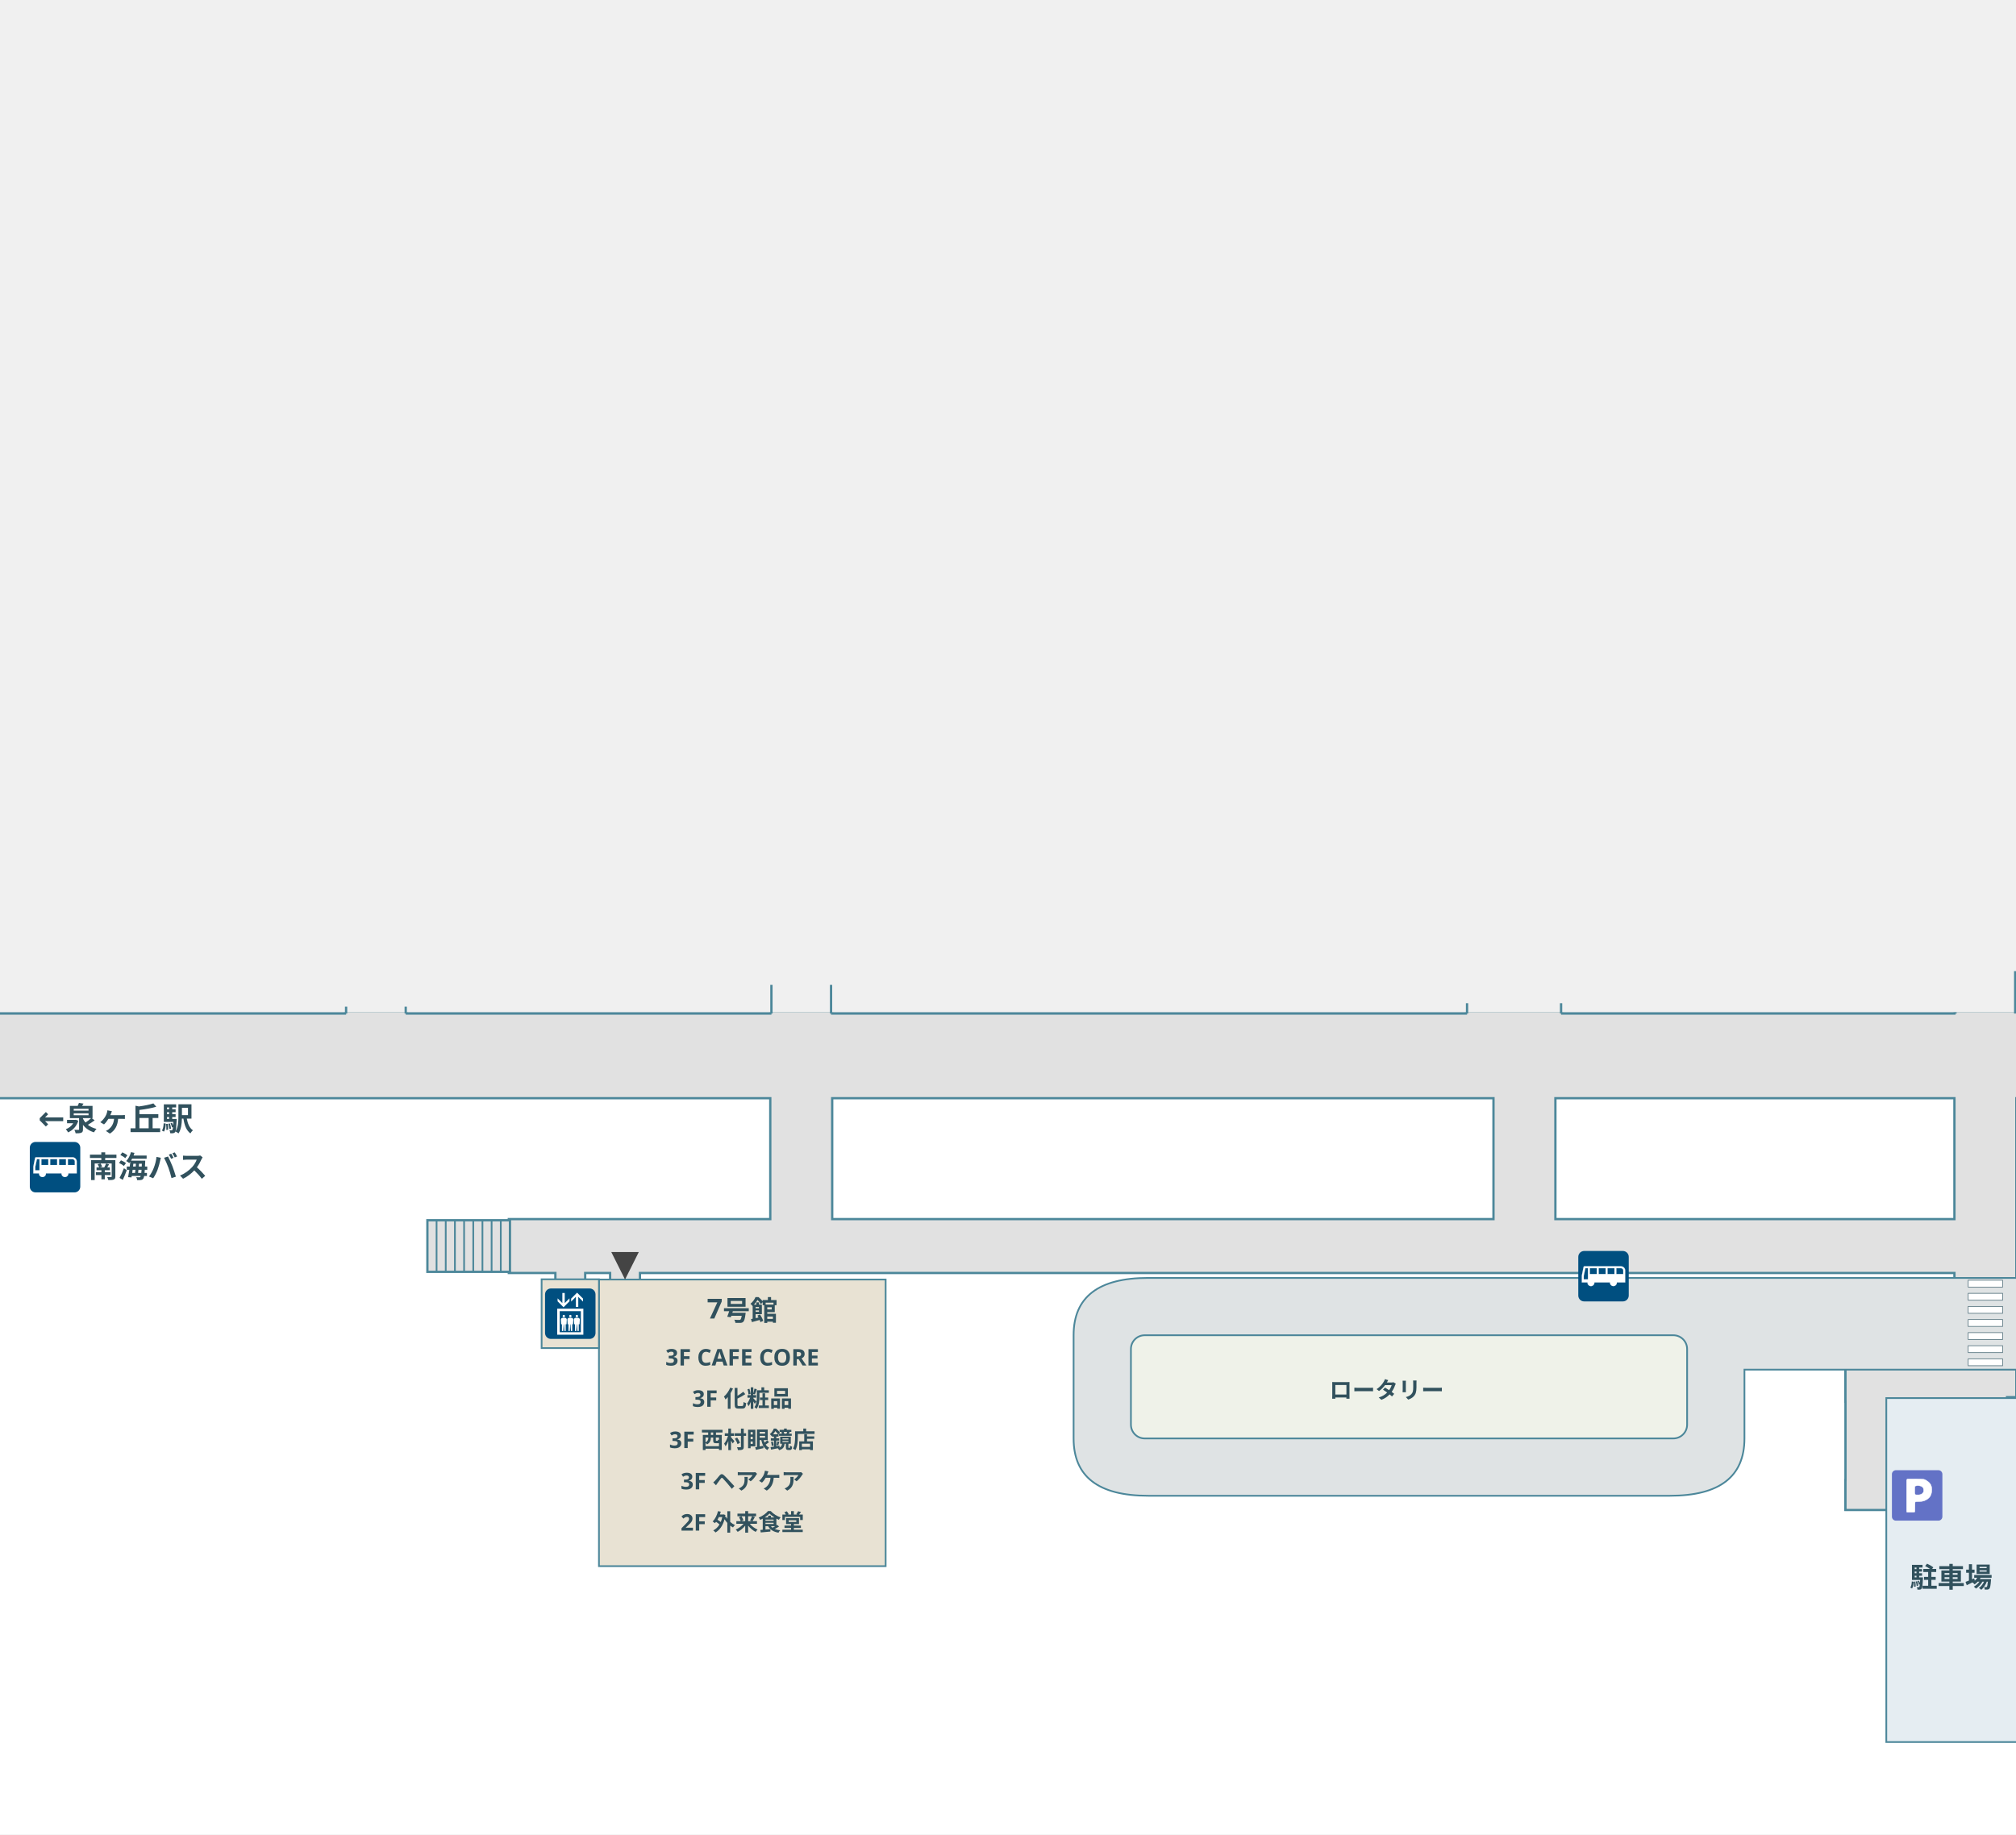
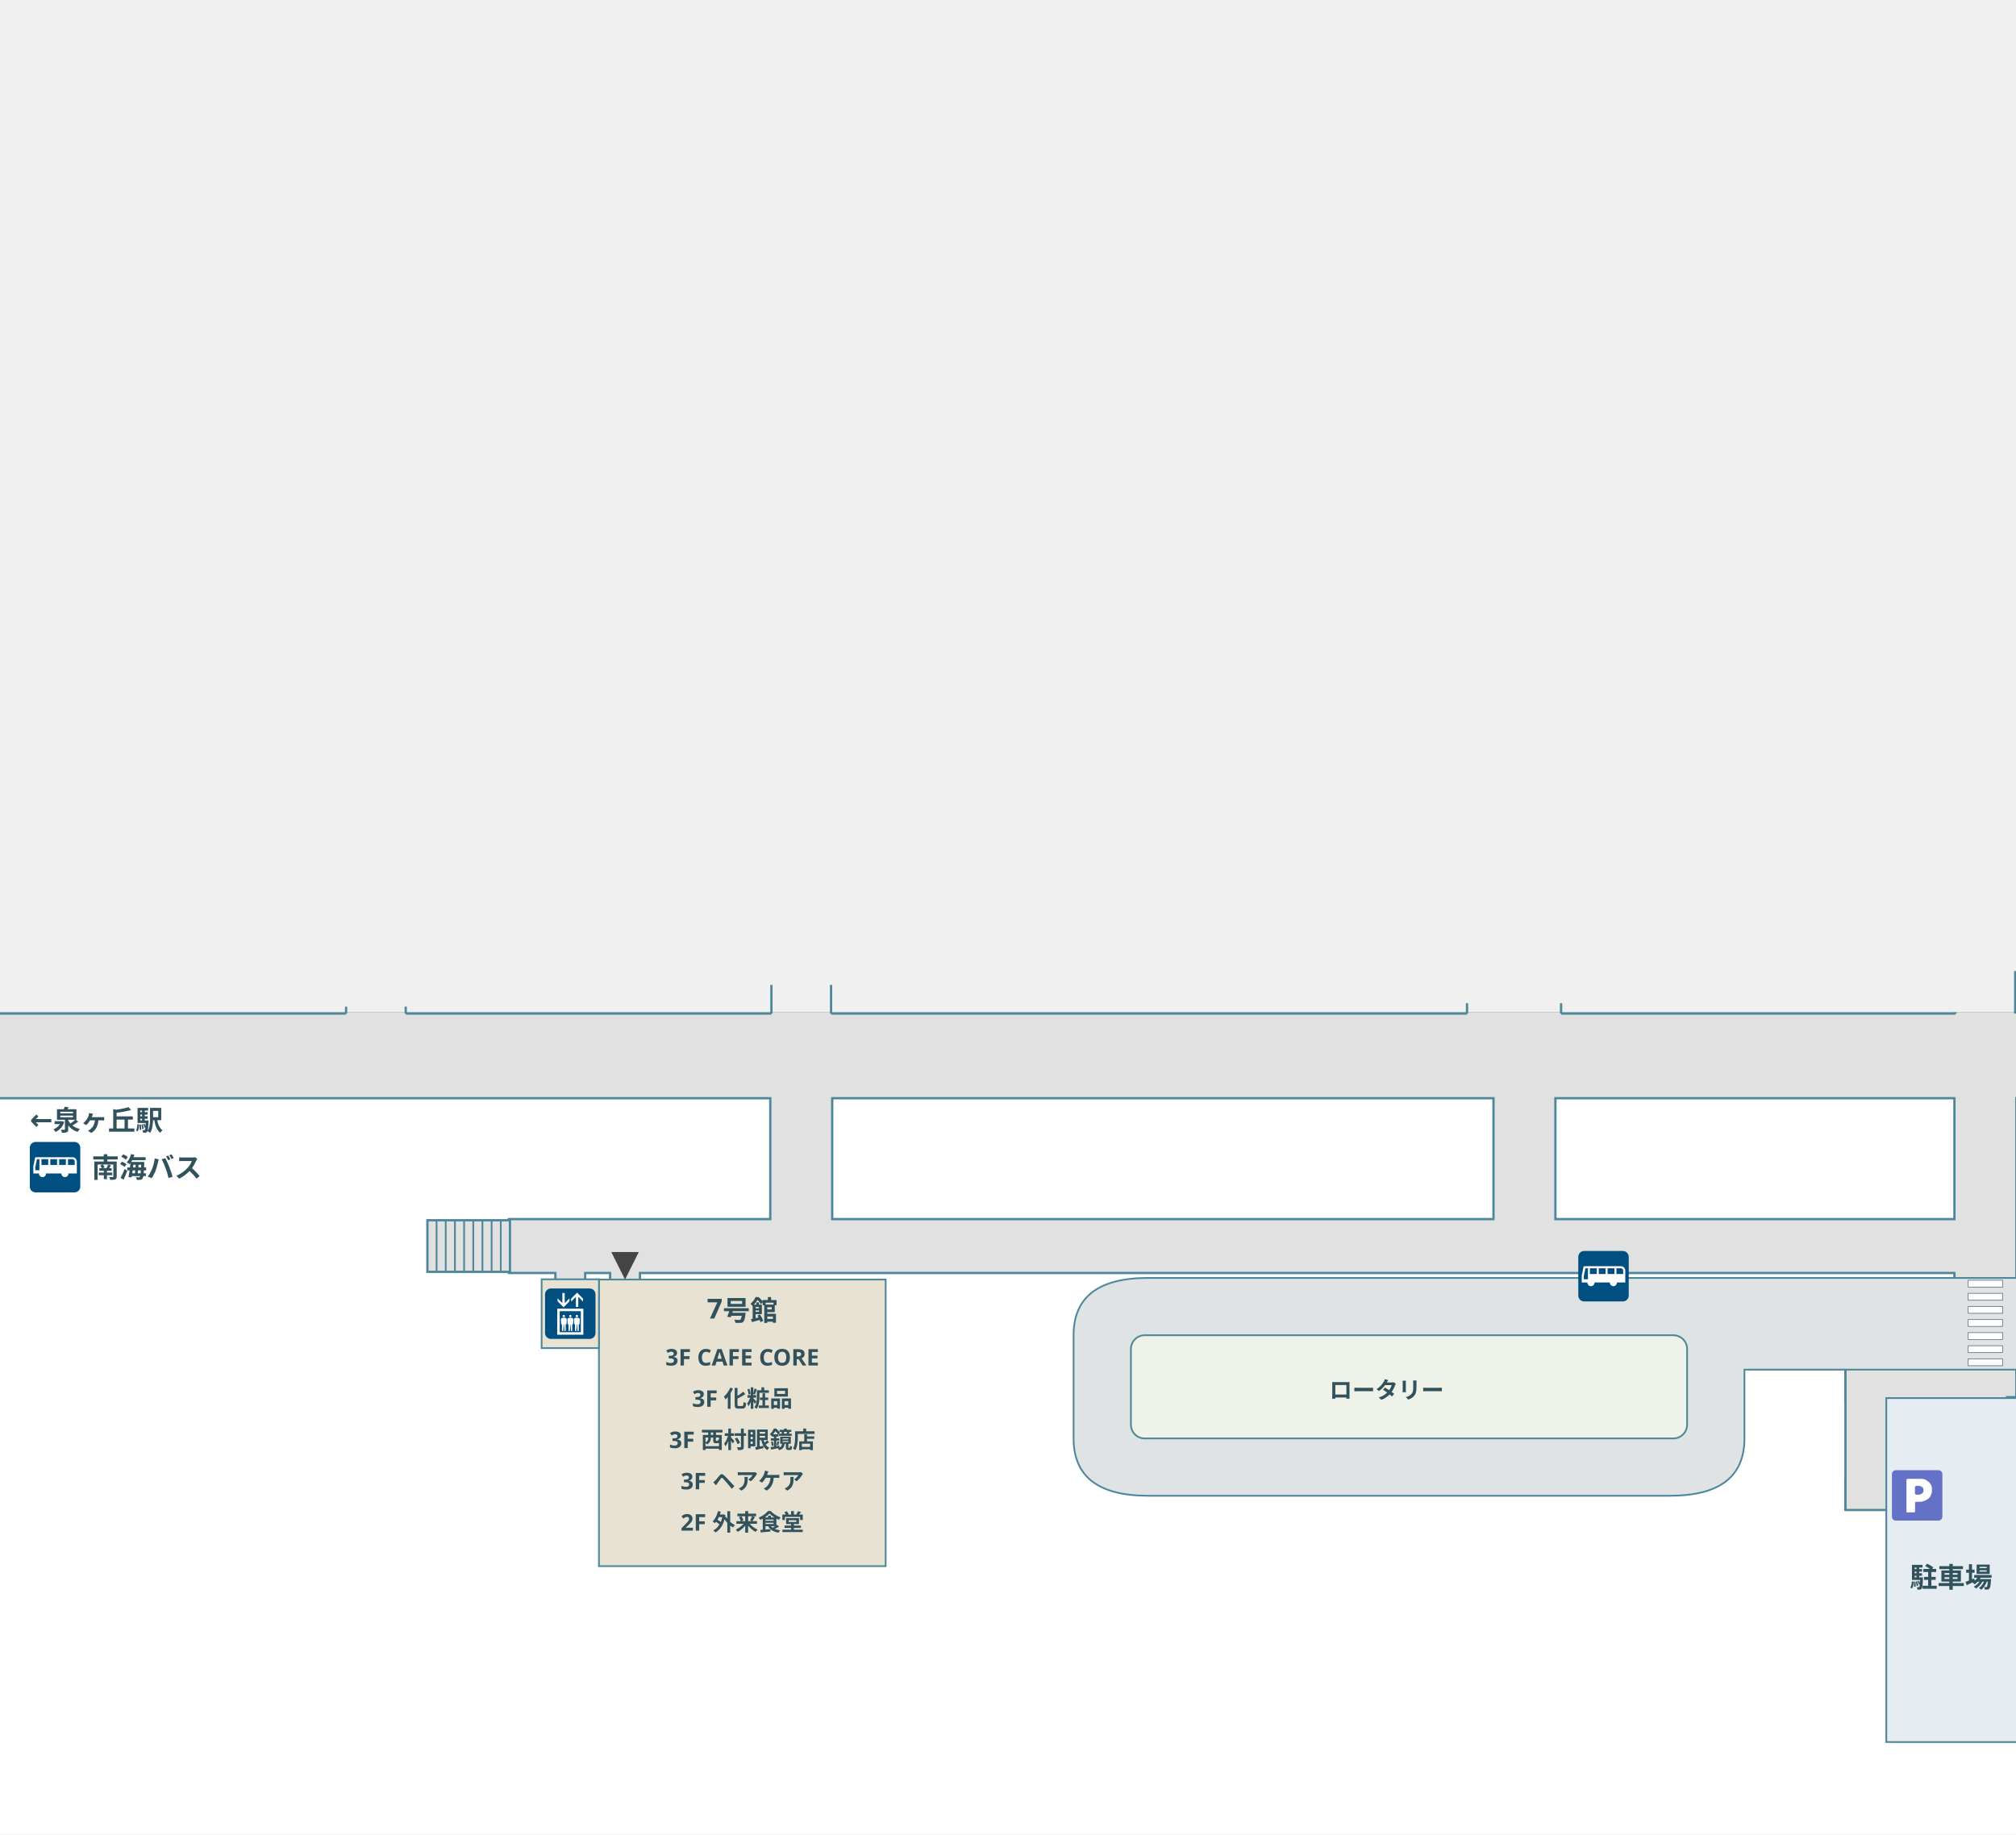
<svg xmlns="http://www.w3.org/2000/svg" viewBox="0 0 1758 1600">
  <defs>
    <symbol id="vector-art-1" viewBox="0 0 40 40">
      <rect width="40" height="40" rx="4.67" fill="#004f80" data-cut-to-outline="true" />
      <g transform="translate(9.6346 3.3333) scale(0.8774932)" data-glyph-source="https://www.mlit.go.jp/sogoseisaku/barrierfree/content/001727469.pdf">
        <path d="M0.000,14.475L0.000,37.987L23.625,37.987L23.625,14.475L0.000,14.475ZM21.368,35.737L2.265,35.737L2.265,16.717L21.368,16.717L21.368,35.737Z" fill="#ffffff" />
        <path d="M11.085,7.800L11.085,5.115L6.796,9.412L6.796,0.277L4.651,0.277L4.651,9.412L0.346,5.115L0.346,7.800L5.723,13.177L11.085,7.800Z" fill="#ffffff" />
        <path d="M16.883,3.765L16.883,12.900L19.036,12.900L19.036,3.765L23.333,8.062L23.333,5.377L17.963,0.000L12.585,5.377L12.585,8.062L16.883,3.765Z" fill="#ffffff" />
        <path d="M3.533,28.545L4.260,28.545L4.260,34.620L5.445,34.620L5.873,28.545L6.083,28.545L6.510,34.620L7.681,34.620L7.681,28.545L8.423,28.545L8.633,24.450L8.618,24.105L8.536,23.775L8.385,23.490L8.176,23.227L7.913,23.002L7.613,22.852L7.268,22.755L6.630,22.687L5.971,22.657L5.325,22.687L4.673,22.755L4.343,22.852L4.043,23.002L3.781,23.227L3.570,23.490L3.421,23.775L3.338,24.105L3.323,24.450L3.533,28.545Z" fill="#ffffff" />
        <path d="M5.971,22.207L6.263,22.162L6.510,22.050L6.728,21.885L6.893,21.667L7.005,21.420L7.043,21.127L7.005,20.857L6.893,20.595L6.728,20.385L6.510,20.205L6.263,20.107L5.971,20.070L5.693,20.107L5.431,20.205L5.228,20.385L5.048,20.595L4.950,20.857L4.913,21.127L4.950,21.420L5.048,21.667L5.228,21.885L5.431,22.050L5.693,22.162L5.971,22.207Z" fill="#ffffff" />
        <path d="M9.428,28.545L10.163,28.545L10.163,34.620L11.333,34.620L11.760,28.545L11.978,28.545L12.406,34.620L13.575,34.620L13.575,28.545L14.310,28.545L14.528,24.450L14.513,24.105L14.431,23.775L14.281,23.490L14.078,23.227L13.815,23.002L13.508,22.852L13.163,22.755L12.533,22.687L11.873,22.657L11.221,22.687L10.575,22.755L10.231,22.852L9.923,23.002L9.676,23.227L9.458,23.490L9.323,23.775L9.226,24.105L9.210,24.450L9.428,28.545Z" fill="#ffffff" />
        <path d="M11.873,22.207L12.158,22.162L12.406,22.050L12.630,21.885L12.796,21.667L12.901,21.420L12.945,21.127L12.901,20.857L12.796,20.595L12.630,20.385L12.406,20.205L12.158,20.107L11.873,20.070L11.580,20.107L11.333,20.205L11.108,20.385L10.943,20.595L10.838,20.857L10.808,21.127L10.838,21.420L10.943,21.667L11.108,21.885L11.333,22.050L11.580,22.162L11.873,22.207Z" fill="#ffffff" />
        <path d="M15.330,28.545L16.058,28.545L16.058,34.620L17.228,34.620L17.656,28.545L17.880,28.545L18.308,34.620L19.478,34.620L19.478,28.545L20.205,28.545L20.431,24.450L20.416,24.105L20.318,23.775L20.168,23.490L19.958,23.227L19.710,23.002L19.411,22.852L19.065,22.755L18.413,22.687L17.768,22.657L17.108,22.687L16.471,22.755L16.125,22.852L15.825,23.002L15.563,23.227L15.353,23.490L15.203,23.775L15.120,24.105L15.106,24.450L15.330,28.545Z" fill="#ffffff" />
        <path d="M17.768,22.207L18.046,22.162L18.308,22.050L18.526,21.885L18.690,21.667L18.803,21.420L18.825,21.127L18.803,20.857L18.690,20.595L18.526,20.385L18.308,20.205L18.046,20.107L17.768,20.070L17.476,20.107L17.228,20.205L17.010,20.385L16.846,20.595L16.733,20.857L16.695,21.127L16.733,21.420L16.846,21.667L17.010,21.885L17.228,22.050L17.476,22.162L17.768,22.207Z" fill="#ffffff" />
      </g>
    </symbol>
  </defs>
  <g id="campus-extension">
    <defs>
      <clipPath id="outdoor-only">
        <rect x="0" y="883" width="1758" height="717" />
      </clipPath>
    </defs>
    <g clip-path="url(#outdoor-only)">
      <rect x="0" y="892" width="2400" height="708" fill="white" />
      <g id="outdoor-walkways">
        <path id="outdoor-walk-edge-0" d="M-2.0 914.35L1760.0 914.35" fill="none" stroke="#4c879a" stroke-width="89" stroke-linejoin="miter" />
        <path id="outdoor-walk-edge-1" d="M327.8 881.0L327.8 916.35" fill="none" stroke="#4c879a" stroke-width="56" stroke-linejoin="miter" />
        <path id="outdoor-walk-edge-2" d="M698.7 881.0L698.7 1106.0" fill="none" stroke="#4c879a" stroke-width="56" stroke-linejoin="miter" />
        <path id="outdoor-walk-edge-3" d="M1320.3 881.0L1320.3 916.35" fill="none" stroke="#4c879a" stroke-width="86" stroke-linejoin="miter" />
        <path id="outdoor-walk-edge-4" d="M1329.35 912.35L1329.35 1088.8" fill="none" stroke="#4c879a" stroke-width="56" stroke-linejoin="miter" />
        <path id="outdoor-walk-edge-5" d="M1731.3 881.0L1731.3 1219.6" fill="none" stroke="#4c879a" stroke-width="56" stroke-linejoin="miter" />
        <path id="outdoor-walk-edge-6" d="M442.7 1086.8L1751.2 1086.8" fill="none" stroke="#4c879a" stroke-width="49" stroke-linejoin="miter" />
        <path id="outdoor-walk-edge-7" d="M497.3 1084.8L497.3 1117.8" fill="none" stroke="#4c879a" stroke-width="28" stroke-linejoin="miter" />
        <path id="outdoor-walk-edge-8" d="M545.05 1084.8L545.05 1118.0" fill="none" stroke="#4c879a" stroke-width="28" stroke-linejoin="miter" />
        <path id="outdoor-walk-edge-9" d="M1608.3 1207.6L1751.2 1207.6" fill="none" stroke="#4c879a" stroke-width="32" stroke-linejoin="miter" />
        <path id="outdoor-walk-edge-10" d="M1628.15 1191.6L1628.15 1317.9" fill="none" stroke="#4c879a" stroke-width="39.7" stroke-linejoin="miter" />
        <path id="outdoor-walk-edge-11" d="M1608.3 1303.9L1676.2 1303.9" fill="none" stroke="#4c879a" stroke-width="28" stroke-linejoin="miter" />
        <path id="outdoor-walk-fill-0" d="M0 914.35L1758 914.35" fill="none" stroke="#e1e1e1" stroke-width="85" stroke-linejoin="miter" />
        <path id="outdoor-walk-fill-1" d="M327.8 883L327.8 914.35" fill="none" stroke="#e1e1e1" stroke-width="52" stroke-linejoin="miter" />
        <path id="outdoor-walk-fill-2" d="M698.7 883L698.7 1104" fill="none" stroke="#e1e1e1" stroke-width="52" stroke-linejoin="miter" />
        <path id="outdoor-walk-fill-3" d="M1320.3 883L1320.3 914.35" fill="none" stroke="#e1e1e1" stroke-width="82" stroke-linejoin="miter" />
        <path id="outdoor-walk-fill-4" d="M1329.35 914.35L1329.35 1086.8" fill="none" stroke="#e1e1e1" stroke-width="52" stroke-linejoin="miter" />
        <path id="outdoor-walk-fill-5" d="M1731.3 883L1731.3 1217.6" fill="none" stroke="#e1e1e1" stroke-width="52" stroke-linejoin="miter" />
        <path id="outdoor-walk-fill-6" d="M444.7 1086.8L1749.2 1086.8" fill="none" stroke="#e1e1e1" stroke-width="45" stroke-linejoin="miter" />
        <path id="outdoor-walk-fill-7" d="M497.3 1086.8L497.3 1115.8" fill="none" stroke="#e1e1e1" stroke-width="24" stroke-linejoin="miter" />
        <path id="outdoor-walk-fill-8" d="M545.05 1086.8L545.05 1116" fill="none" stroke="#e1e1e1" stroke-width="24" stroke-linejoin="miter" />
        <path id="outdoor-walk-fill-9" d="M1610.3 1207.6L1749.2 1207.6" fill="none" stroke="#e1e1e1" stroke-width="28" stroke-linejoin="miter" />
        <path id="outdoor-walk-fill-10" d="M1628.15 1193.6L1628.15 1315.9" fill="none" stroke="#e1e1e1" stroke-width="35.7" stroke-linejoin="miter" />
        <path id="outdoor-walk-fill-11" d="M1610.3 1303.9L1674.2 1303.9" fill="none" stroke="#e1e1e1" stroke-width="24" stroke-linejoin="miter" />
        <path id="outdoor-deck-north-outline" d="M0 884H301.8M353.8 884H672.7M724.7 884H1279.3M1361.3 884H1705.3" fill="none" stroke="#4c879a" stroke-width="2" />
        <g id="outdoor-seven-west-stairs">
          <rect x="372.7" y="1064.3" width="72" height="45" fill="#e1e1e1" stroke="#4c879a" stroke-width="2" />
          <path d="M380.7 1064.3v45M388.7 1064.3v45M396.7 1064.3v45M404.7 1064.3v45M412.7 1064.3v45M420.7 1064.3v45M428.7 1064.3v45M436.7 1064.3v45" stroke="#4c879a" stroke-width="1.5" />
        </g>
      </g>
      <g id="outdoor-rotary" transform="translate(36.2 -25.4)">
        <path d="M965.0 1140H2320V1220H1485.0V1280Q1485.0 1330 1420.0 1330H965.0Q900 1330 900 1280V1190Q900 1140 965.0 1140Z" fill="#dfe3e4" stroke="#4c879a" stroke-width="1.5" />
        <rect x="950" y="1190" width="485.0" height="90" rx="12" fill="#eff2e9" stroke="#4c879a" stroke-width="1.5" />
        <path d="M2320 1140V1220" stroke="white" stroke-width="4" />
        <text x="1173.0" y="1245" font-family="sans-serif" text-anchor="middle" fill="#31515d" font-size="20" font-weight="700">ロータリー</text>
      </g>
      <g id="outdoor-parking-crosswalk" fill="white" stroke="#587580" stroke-width=".6">
        <rect x="1716.3" y="1116.6" width="30" height="6" />
        <rect x="1716.3" y="1128.03" width="30" height="6" />
        <rect x="1716.3" y="1139.46" width="30" height="6" />
        <rect x="1716.3" y="1150.89" width="30" height="6" />
        <rect x="1716.3" y="1162.31" width="30" height="6" />
        <rect x="1716.3" y="1173.74" width="30" height="6" />
        <rect x="1716.3" y="1185.17" width="30" height="6" />
      </g>
      <g id="outdoor-seven" transform="translate(-2.7 -6)">
        <rect x="525" y="1122" width="250" height="250" fill="#e8e2d3" stroke="#4c879a" stroke-width="1.5" />
        <g id="outdoor-sevenEV" transform="translate(0 -78.2)">
          <rect x="475" y="1200" width="50" height="60" fill="#e8e2d3" stroke="#4c879a" stroke-width="1.5" />
          <use data-official-ev="31" x="478" y="1208" width="44" height="44" href="#vector-art-1" />
        </g>
        <text x="650" y="1156" font-family="sans-serif" text-anchor="middle" fill="#31515d" font-size="24" font-weight="700">7号館</text>
        <text x="650" y="1197" font-family="sans-serif" text-anchor="middle" fill="#31515d" font-size="20" font-weight="700">3F CAFE CORE</text>
        <text x="650" y="1233" font-family="sans-serif" text-anchor="middle" fill="#31515d" font-size="20" font-weight="700">3F 化粧品</text>
        <text x="650" y="1269" font-family="sans-serif" text-anchor="middle" fill="#31515d" font-size="20" font-weight="700">3F 西村眼鏡店</text>
        <text x="650" y="1305" font-family="sans-serif" text-anchor="middle" fill="#31515d" font-size="20" font-weight="700">3F ヘアケア</text>
        <text x="650" y="1341" font-family="sans-serif" text-anchor="middle" fill="#31515d" font-size="20" font-weight="700">2F 外来食堂</text>
        <path id="outdoor-seven-entrance" d="M535.75 1098h24l-12 24z" fill="#444444" />
      </g>
      <g id="outdoor-parkingBuilding" transform="translate(194.9 -30.6)">
        <rect x="1450" y="1250" width="850" height="300" fill="#e5edf2" stroke="#4c879a" stroke-width="1.5" />
        <text x="1506.55" y="1415" font-family="sans-serif" text-anchor="middle" fill="#31515d" font-size="24" font-weight="700">駐車場</text>
      </g>
      <g id="outdoor-busStop" transform="translate(298.3 1.1)">
        <rect x="1078" y="1090" width="44" height="44" rx="5.14" fill="#004f80" />
        <svg x="1081" y="1102" width="38" height="20" viewBox="-0.1 -0.1 41.12 18.89">
          <path d="M36.885 0.000 L2.461 0.000 L2.228 0.045 L2.033 0.112 L1.860 0.262 L1.740 0.420 L1.651 0.622 L0.000 8.767 L0.000 15.225 L5.348 15.225 L5.348 15.472 L5.393 15.997 L5.513 16.492 L5.716 16.957 L5.971 17.362 L6.308 17.745 L6.675 18.060 L7.103 18.322 L7.576 18.532 L8.070 18.645 L8.603 18.690 L9.135 18.645 L9.638 18.532 L10.088 18.322 L10.516 18.060 L10.898 17.745 L11.228 17.362 L11.490 16.957 L11.693 16.492 L11.813 15.997 L11.858 15.472 L11.858 15.225 L26.528 15.225 L26.528 15.457 L26.573 15.982 L26.693 16.477 L26.896 16.927 L27.166 17.347 L27.488 17.730 L27.856 18.052 L28.283 18.307 L28.755 18.502 L29.250 18.630 L29.783 18.675 L30.315 18.630 L30.818 18.502 L31.283 18.307 L31.711 18.052 L32.086 17.730 L32.408 17.347 L32.670 16.927 L32.880 16.477 L32.993 15.982 L33.038 15.457 L33.038 15.225 L40.920 15.225 L40.920 3.982 L40.875 3.405 L40.740 2.835 L40.553 2.310 L40.268 1.815 L39.930 1.380 L39.533 0.990 L39.076 0.637 L38.596 0.375 L38.048 0.172 L37.485 0.045 L36.885 0.000 Z M5.791 12.292 L1.815 12.292 L1.815 8.970 L3.346 1.800 L5.791 1.800 L5.791 12.292 Z M14.130 7.312 L7.576 7.312 L7.576 1.800 L14.130 1.800 L14.130 7.312 Z M22.463 7.312 L15.908 7.312 L15.908 1.800 L22.463 1.800 L22.463 7.312 Z M30.788 7.312 L24.248 7.312 L24.248 1.800 L30.788 1.800 L30.788 7.312 Z M32.581 7.312 L32.581 1.800 L36.885 1.800 L37.343 1.845 L37.755 1.972 L38.123 2.182 L38.445 2.445 L38.723 2.760 L38.918 3.142 L39.045 3.547 L39.091 3.982 L39.091 7.312 L32.581 7.312 Z" fill="white" fill-rule="evenodd" stroke="white" stroke-width="0.12" />
        </svg>
      </g>
      <g id="outdoor-nankai-bus">
-         <text x="101" y="985" font-family="sans-serif" text-anchor="middle" fill="#31515d" font-size="28" font-weight="700">←泉ヶ丘駅</text>
+         <text x="26" y="985" font-family="sans-serif" text-anchor="start" fill="#31515d" font-size="24" font-weight="700">←泉ヶ丘駅</text>
        <rect x="26" y="996" width="44" height="44" rx="5" fill="#004f80" />
        <svg x="29" y="1008" width="38" height="20" viewBox="-0.1 -0.1 41.12 18.89">
          <path d="M36.885 0.000 L2.461 0.000 L2.228 0.045 L2.033 0.112 L1.860 0.262 L1.740 0.420 L1.651 0.622 L0.000 8.767 L0.000 15.225 L5.348 15.225 L5.348 15.472 L5.393 15.997 L5.513 16.492 L5.716 16.957 L5.971 17.362 L6.308 17.745 L6.675 18.060 L7.103 18.322 L7.576 18.532 L8.070 18.645 L8.603 18.690 L9.135 18.645 L9.638 18.532 L10.088 18.322 L10.516 18.060 L10.898 17.745 L11.228 17.362 L11.490 16.957 L11.693 16.492 L11.813 15.997 L11.858 15.472 L11.858 15.225 L26.528 15.225 L26.528 15.457 L26.573 15.982 L26.693 16.477 L26.896 16.927 L27.166 17.347 L27.488 17.730 L27.856 18.052 L28.283 18.307 L28.755 18.502 L29.250 18.630 L29.783 18.675 L30.315 18.630 L30.818 18.502 L31.283 18.307 L31.711 18.052 L32.086 17.730 L32.408 17.347 L32.670 16.927 L32.880 16.477 L32.993 15.982 L33.038 15.457 L33.038 15.225 L40.920 15.225 L40.920 3.982 L40.875 3.405 L40.740 2.835 L40.553 2.310 L40.268 1.815 L39.930 1.380 L39.533 0.990 L39.076 0.637 L38.596 0.375 L38.048 0.172 L37.485 0.045 L36.885 0.000 Z M5.791 12.292 L1.815 12.292 L1.815 8.970 L3.346 1.800 L5.791 1.800 L5.791 12.292 Z M14.130 7.312 L7.576 7.312 L7.576 1.800 L14.130 1.800 L14.130 7.312 Z M22.463 7.312 L15.908 7.312 L15.908 1.800 L22.463 1.800 L22.463 7.312 Z M30.788 7.312 L24.248 7.312 L24.248 1.800 L30.788 1.800 L30.788 7.312 Z M32.581 7.312 L32.581 1.800 L36.885 1.800 L37.343 1.845 L37.755 1.972 L38.123 2.182 L38.445 2.445 L38.723 2.760 L38.918 3.142 L39.045 3.547 L39.091 3.982 L39.091 7.312 L32.581 7.312 Z" fill="white" fill-rule="evenodd" stroke="white" stroke-width="0.12" />
        </svg>
-         <text x="129" y="1027" font-family="sans-serif" text-anchor="middle" fill="#31515d" font-size="26" font-weight="700">南海バス</text>
+         <text x="80" y="1027" font-family="sans-serif" text-anchor="start" fill="#31515d" font-size="24" font-weight="700">南海バス</text>
      </g>
      <g id="outdoor-parkingPayment" transform="translate(161.8 14.3)">
        <g transform="translate(1488 1268) scale(1.1)">
          <rect width="40" height="40" rx="3.17" fill="#6372c6" data-cut-to-outline="true" />
          <g transform="scale(.1666667)" fill="currentColor" color="#ffffff" stroke="currentColor" stroke-width="1.65" stroke-linejoin="round" data-glyph-source="hospital-legend-redrawn">
            <path d="M0 0 C1.44 -0 1.44 -0 2.91 -0 C4.55 -0.01 4.55 -0.01 6.22 -0.03 C8 -0.01 8 -0.01 9.82 0.01 C11.05 0 12.29 0 13.56 0 C16.85 0 20.15 0.02 23.45 0.05 C26.72 0.07 29.99 0.05 33.26 0.04 C79.16 0.08 79.16 0.08 96.58 12.88 C97.94 14.06 99.27 15.26 100.58 16.5 C101.51 17.32 101.51 17.32 102.47 18.16 C108.58 24.19 111.93 32.18 113.58 40.5 C115.32 55.29 114.32 69.31 106.93 82.42 C99.9 93.17 89.54 99.8 77.62 104.23 C65.69 108.11 53.29 108.2 40.85 108.36 C38.41 108.41 38.41 108.41 35.58 109.5 C34.65 112.28 34.45 113.98 34.42 116.85 C34.41 118.16 34.41 118.16 34.39 119.5 C34.38 120.44 34.38 121.38 34.37 122.35 C34.34 124.34 34.31 126.32 34.28 128.31 C34.24 131.44 34.2 134.58 34.18 137.72 C34.15 140.74 34.1 143.76 34.06 146.79 C34.05 147.73 34.05 148.67 34.05 149.64 C34.03 150.51 34.01 151.39 34 152.28 C33.99 153.05 33.98 153.82 33.97 154.61 C33.78 155.55 33.78 155.55 33.58 156.5 C29.91 158.94 27.16 158.79 22.92 158.77 C22.17 158.77 21.43 158.77 20.66 158.77 C19.08 158.77 17.51 158.77 15.94 158.76 C13.52 158.75 11.11 158.76 8.69 158.77 C7.16 158.77 5.64 158.77 4.11 158.77 C3.38 158.77 2.66 158.77 1.91 158.78 C0.13 158.76 -1.65 158.64 -3.42 158.5 C-4.08 157.84 -4.74 157.18 -5.42 156.5 C-5.68 153.89 -5.68 153.89 -5.68 150.52 C-5.69 149.24 -5.7 147.97 -5.7 146.65 C-5.7 145.23 -5.7 143.81 -5.7 142.38 C-5.7 140.89 -5.71 139.4 -5.71 137.91 C-5.72 133.85 -5.73 129.79 -5.72 125.74 C-5.72 122.35 -5.73 118.97 -5.73 115.58 C-5.74 107.6 -5.74 99.61 -5.74 91.63 C-5.73 83.39 -5.74 75.14 -5.76 66.9 C-5.78 59.83 -5.79 52.76 -5.78 45.69 C-5.78 41.46 -5.79 37.24 -5.8 33.01 C-5.81 29.04 -5.81 25.06 -5.8 21.09 C-5.79 19.63 -5.8 18.17 -5.81 16.71 C-5.82 14.72 -5.81 12.73 -5.8 10.74 C-5.8 9.62 -5.8 8.51 -5.8 7.36 C-5.27 3.34 -4.12 0.85 0 0 Z M34.58 34.5 C33.41 38.01 33.4 41.19 33.38 44.84 C33.37 45.55 33.36 46.27 33.36 47.01 C33.35 48.52 33.34 50.04 33.34 51.55 C33.33 53.86 33.3 56.17 33.27 58.48 C33.26 59.95 33.25 61.43 33.25 62.9 C33.24 63.59 33.23 64.27 33.21 64.98 C33.23 69.33 34.01 71.99 36.58 75.5 C39.89 75.62 43.2 75.69 46.52 75.75 C47.44 75.78 48.37 75.82 49.32 75.85 C56.99 75.96 62.63 74.27 68.92 69.86 C72.31 66.45 74.58 63.55 75.43 58.75 C75.79 53.24 75.48 47.88 73.52 42.69 C69.2 37.81 64.93 34.47 58.45 33.13 C46.06 31.14 46.06 31.14 34.58 34.5 Z " transform="translate(75.42136,41.49879)" />
          </g>
        </g>
      </g>
    </g>
    <path id="outdoor-doorway-outlines" d="M301.8 878V884M353.8 878V884M672.7 859V884M724.7 859V884M1279.3 875V884M1361.3 875V884M1705.3 883V884M1757.3 847V884" fill="none" stroke="#4c879a" stroke-width="2" />
  </g>
</svg>
